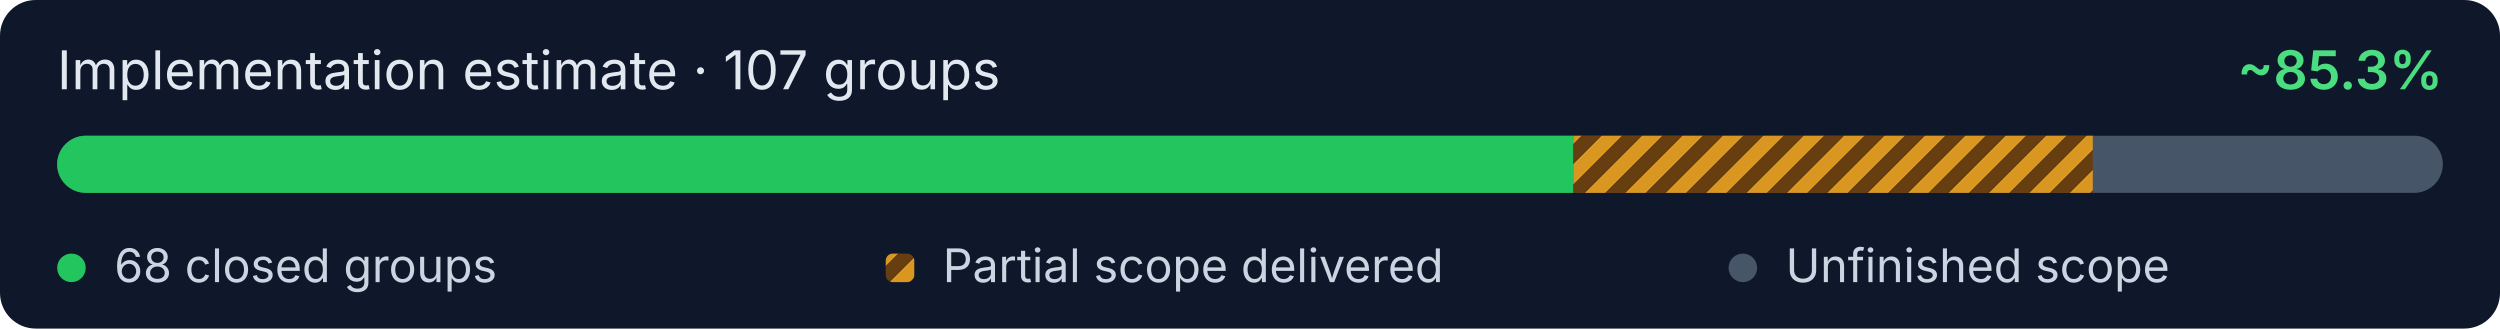
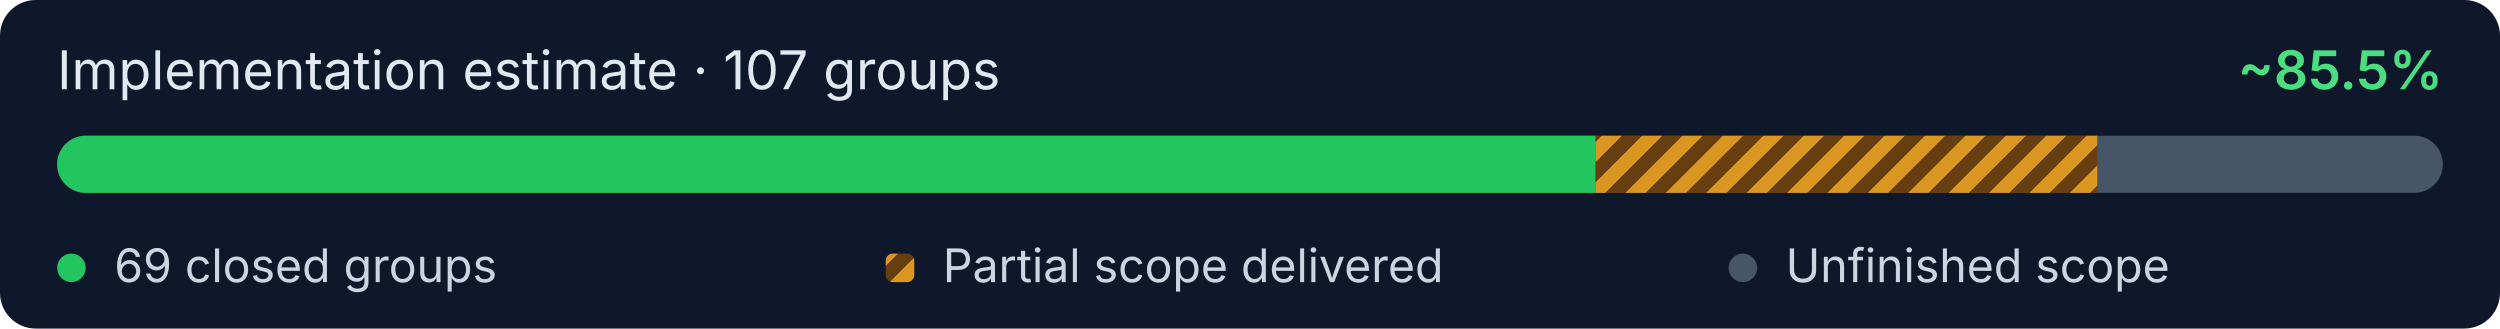
<svg xmlns="http://www.w3.org/2000/svg" width="700" height="92" viewBox="0 0 700 92" role="img" aria-labelledby="title description">
  <defs>
    <clipPath id="track">
      <rect x="16" y="38" width="668" height="16" rx="8" />
    </clipPath>
    <pattern id="partial" width="8" height="8" patternUnits="userSpaceOnUse" patternTransform="rotate(45)">
      <rect width="8" height="8" fill="#663e10" />
      <rect width="4" height="8" fill="#d99722" />
    </pattern>
  </defs>
  <rect width="700" height="92" rx="10" fill="#0f172a" />
  <g font-family="system-ui, -apple-system, BlinkMacSystemFont, 'Segoe UI', sans-serif">
    <text x="16" y="25" font-size="15" fill="#e2e8f0">Implementation estimate · 107 groups</text>
-     <text x="684" y="25" text-anchor="end" font-size="15" font-weight="600" fill="#4ade80">~85.3%</text>
+     <text x="684" y="25" text-anchor="end" font-size="15" font-weight="600" fill="#4ade80">~85.5%</text>
    <g clip-path="url(#track)">
      <rect x="16" y="38" width="668" height="16" fill="#475569" />
-       <rect id="closed-segment" x="16" y="38" width="424.523" height="16" fill="#22c55e" />
-       <rect id="partial-segment" x="440.523" y="38" width="145.462" height="16" fill="url(#partial)" />
+       <rect id="closed-segment" x="16" y="38" width="430.766" height="16" fill="#22c55e" />
+       <rect id="partial-segment" x="446.766" y="38" width="140.467" height="16" fill="url(#partial)" />
    </g>
    <circle cx="20" cy="75" r="4" fill="#22c55e" />
-     <text x="32" y="79" font-size="13" fill="#cbd5e1">68 closed groups</text>
+     <text x="32" y="79" font-size="13" fill="#cbd5e1">69 closed groups</text>
    <rect x="248" y="71" width="8" height="8" rx="2" fill="url(#partial)" />
    <text x="264" y="79" font-size="13" fill="#cbd5e1">Partial scope delivered</text>
    <circle cx="488" cy="75" r="4" fill="#475569" />
    <text x="500" y="79" font-size="13" fill="#cbd5e1">Unfinished scope</text>
  </g>
</svg>
